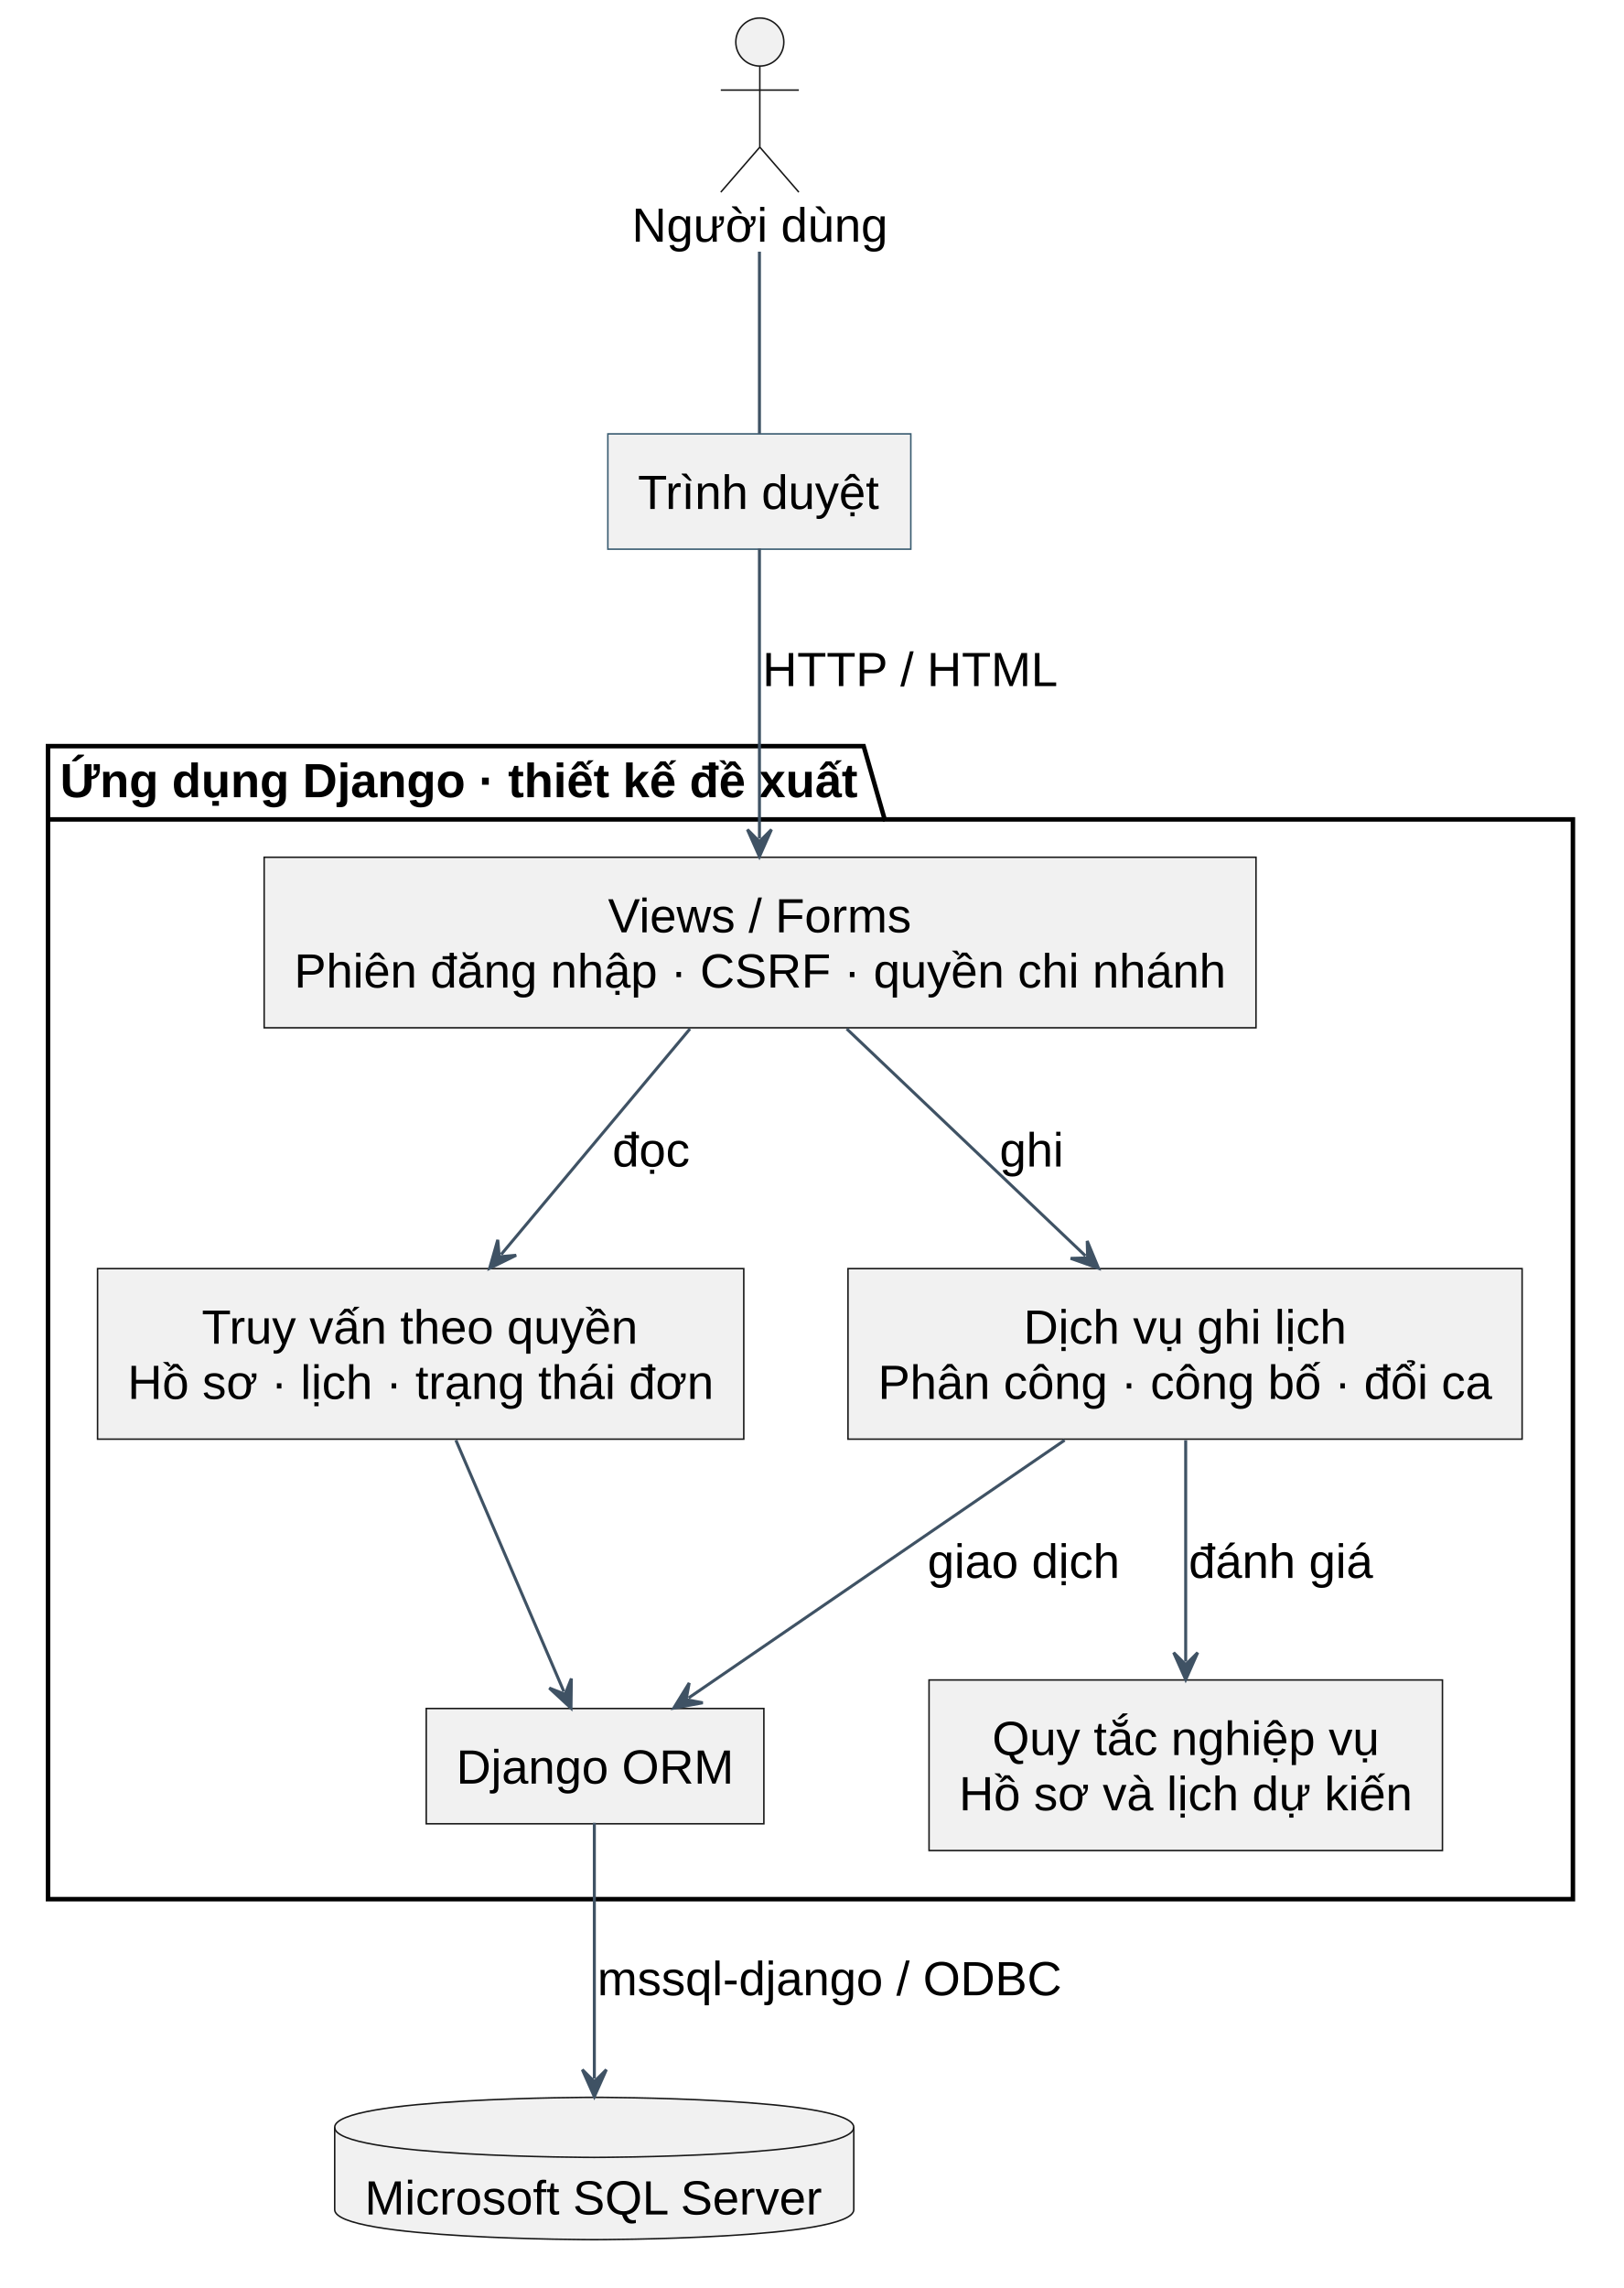
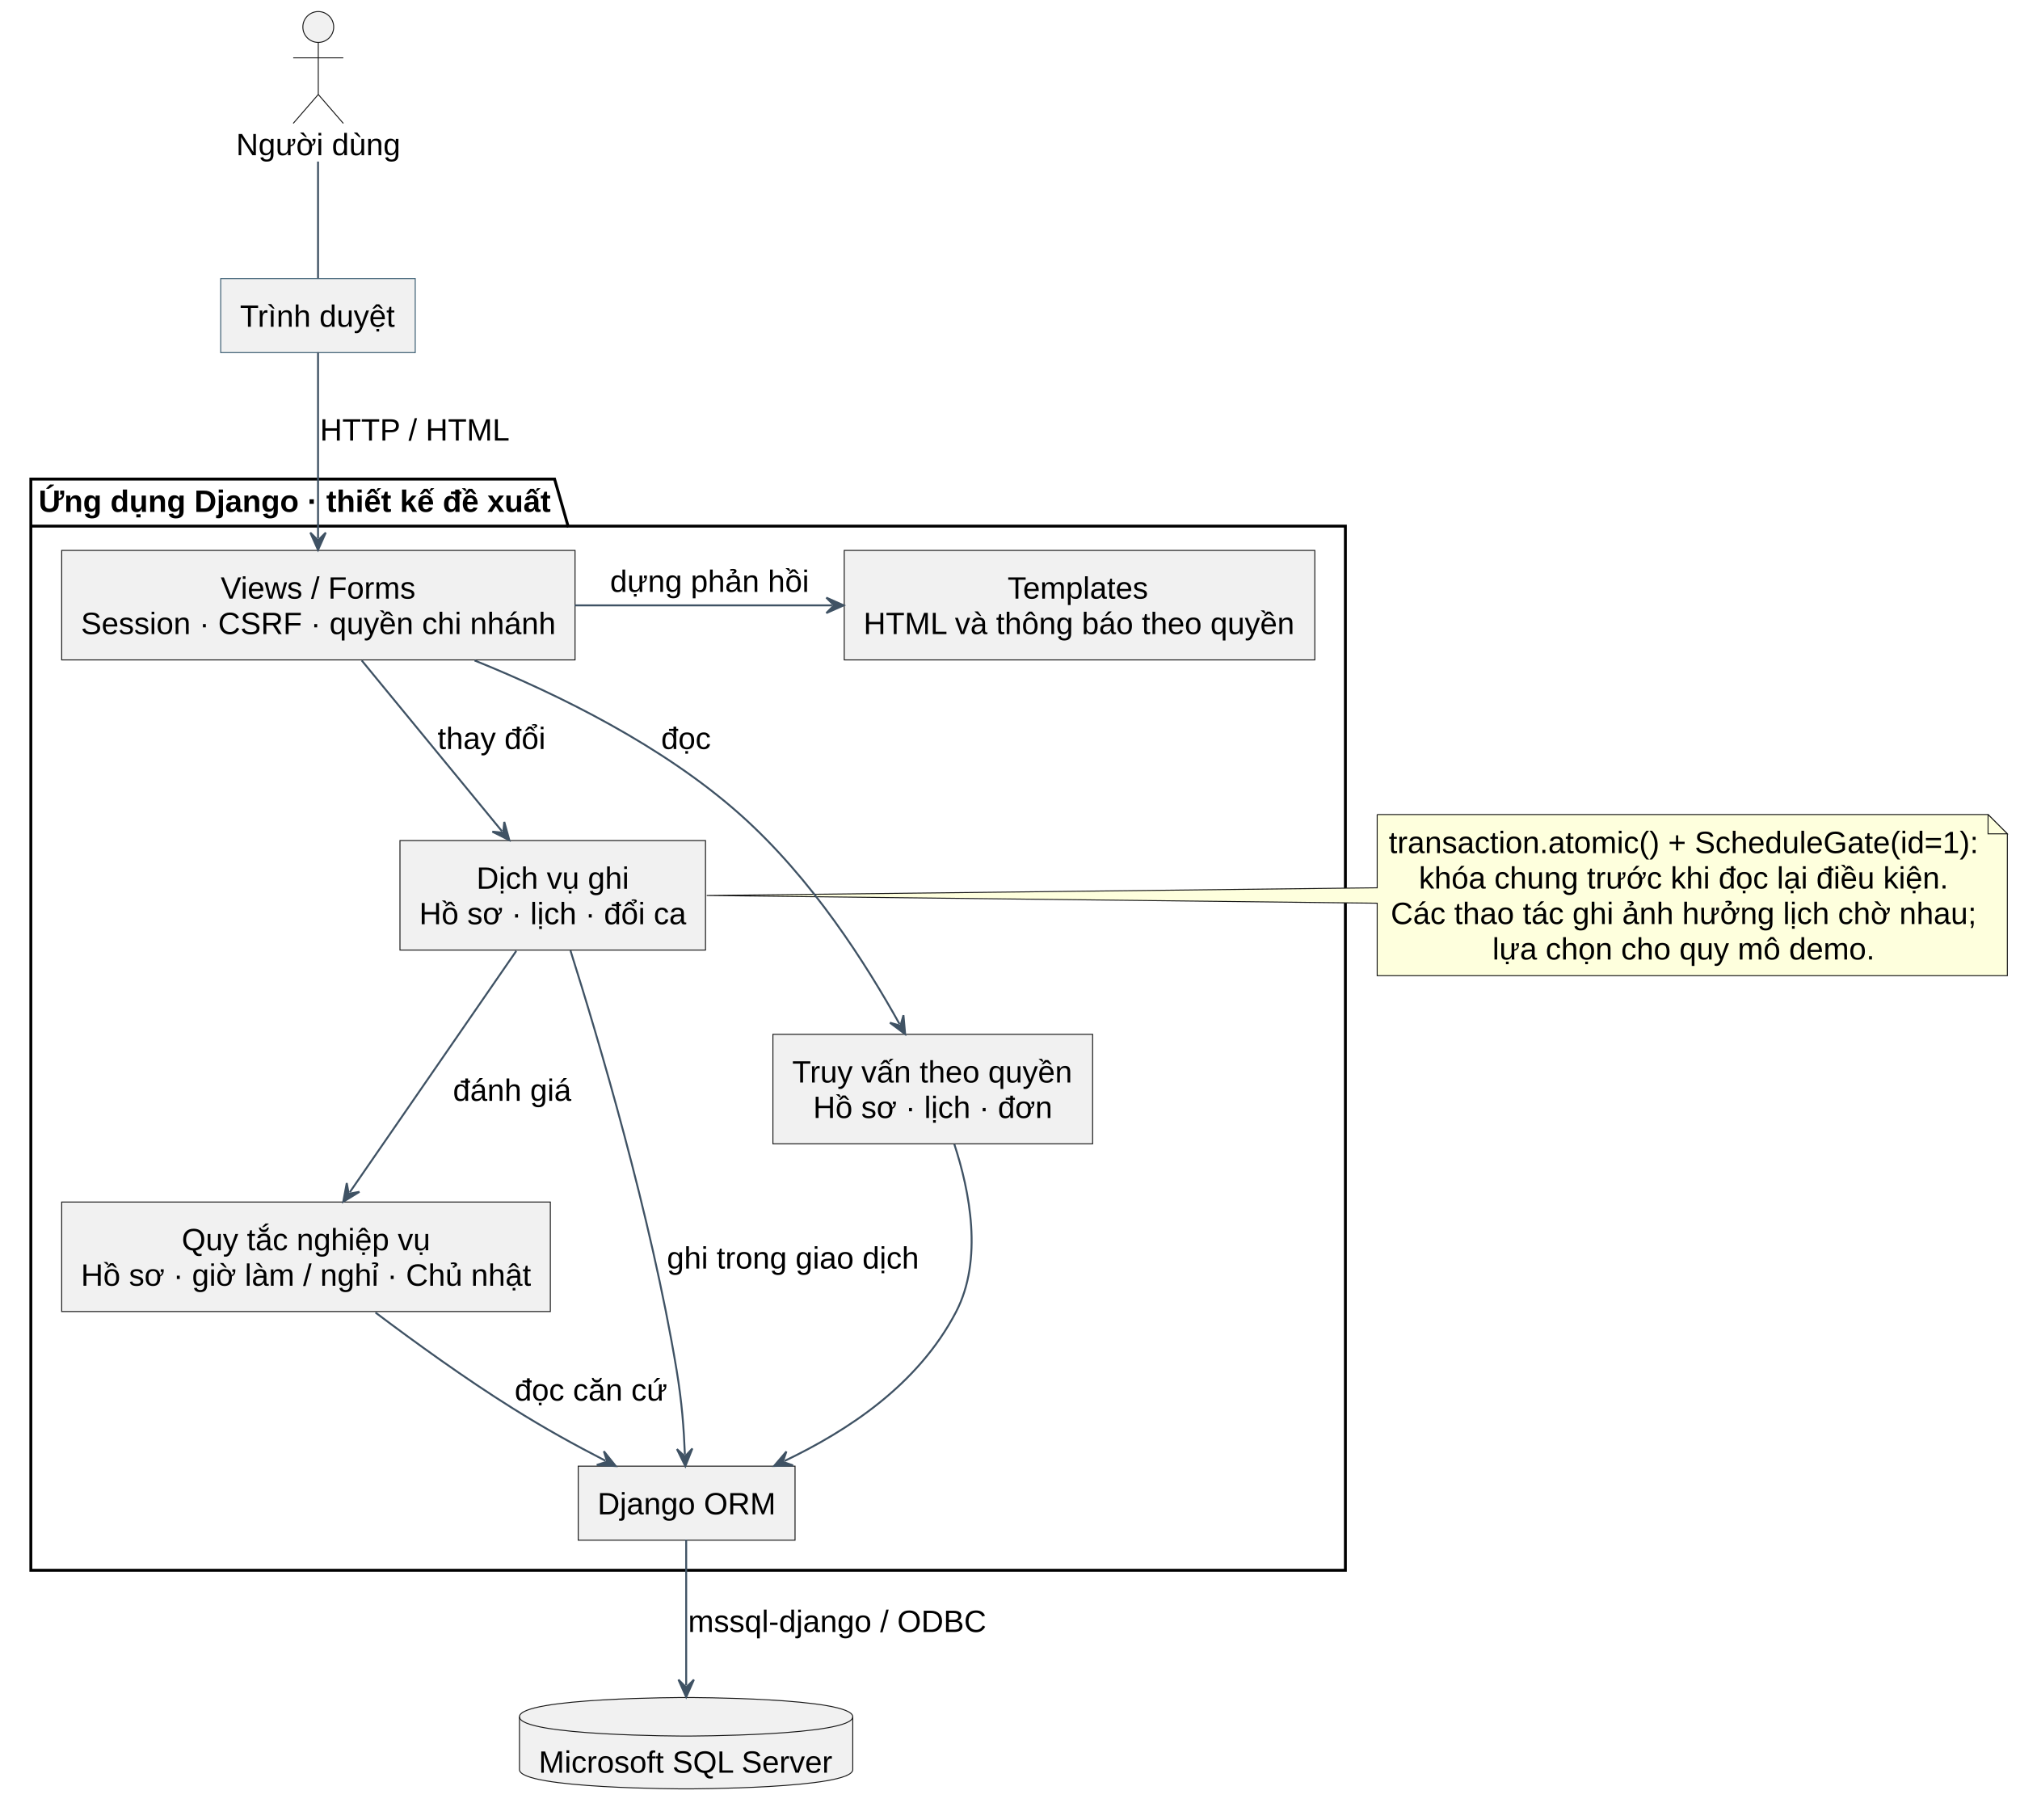
- <svg xmlns="http://www.w3.org/2000/svg" contentStyleType="text/css" data-diagram-type="DESCRIPTION" height="762px" preserveAspectRatio="none" style="width:541px;height:762px;background:#FFFFFF;" version="1.1" viewBox="0 0 541 762" width="541px" zoomAndPan="magnify">
+ <svg xmlns="http://www.w3.org/2000/svg" contentStyleType="text/css" data-diagram-type="DESCRIPTION" height="944px" preserveAspectRatio="none" style="width:1048px;height:944px;background:#FFFFFF;" version="1.1" viewBox="0 0 1048 944" width="1048px" zoomAndPan="magnify">
  <defs />
  <g>
-     <g class="cluster" data-entity=".ng d.ng Django . thi.t k. .. xu.t" data-source-line="17" data-uid="ent0004" id="cluster_.ng d.ng Django . thi.t k. .. xu.t">
-       <polygon fill="none" points="16,248.5,287.719,248.5,294.719,272.898,524,272.898,524,632.5,16,632.5,16,248.5" style="stroke:#000000;stroke-width:1.5;" />
+     <g class="cluster" data-entity=".ng d.ng Django . thi.t k. .. xu.t" data-source-line="20" data-uid="ent0004" id="cluster_.ng d.ng Django . thi.t k. .. xu.t">
+       <polygon fill="none" points="16,248.5,287.719,248.5,294.719,272.898,698,272.898,698,814.5,16,814.5,16,248.5" style="stroke:#000000;stroke-width:1.5;" />
      <line style="stroke:#000000;stroke-width:1.5;" x1="16" x2="294.719" y1="272.898" y2="272.898" />
      <text fill="#000000" font-family="Arial" font-size="16" font-weight="bold" lengthAdjust="spacing" textLength="265.719" x="20" y="265.508">Ứng dụng Django · thiết kế đề xuất</text>
    </g>
-     <g class="entity" data-entity="Web" data-source-line="18" data-uid="ent0005" id="entity_Web">
-       <rect fill="#F1F1F1" height="56.797" style="stroke:#181818;stroke-width:0.5;" width="330.422" x="88" y="285.5" />
-       <text fill="#000000" font-family="Arial" font-size="16" lengthAdjust="spacing" textLength="101.344" x="202.539" y="310.508">Views / Forms</text>
-       <text fill="#000000" font-family="Arial" font-size="16" lengthAdjust="spacing" textLength="310.422" x="98" y="328.906">Phiên đăng nhập · CSRF · quyền chi nhánh</text>
+     <g class="entity" data-entity="Web" data-source-line="21" data-uid="ent0005" id="entity_Web">
+       <rect fill="#F1F1F1" height="56.797" style="stroke:#181818;stroke-width:0.5;" width="266.344" x="32" y="285.5" />
+       <text fill="#000000" font-family="Arial" font-size="16" lengthAdjust="spacing" textLength="101.344" x="114.5" y="310.508">Views / Forms</text>
+       <text fill="#000000" font-family="Arial" font-size="16" lengthAdjust="spacing" textLength="246.344" x="42" y="328.906">Session · CSRF · quyền chi nhánh</text>
    </g>
-     <g class="entity" data-entity="Read" data-source-line="19" data-uid="ent0006" id="entity_Read">
-       <rect fill="#F1F1F1" height="56.797" style="stroke:#181818;stroke-width:0.5;" width="215.281" x="32.5" y="422.5" />
-       <text fill="#000000" font-family="Arial" font-size="16" lengthAdjust="spacing" textLength="145.867" x="67.207" y="447.508">Truy vấn theo quyền</text>
-       <text fill="#000000" font-family="Arial" font-size="16" lengthAdjust="spacing" textLength="195.281" x="42.5" y="465.906">Hồ sơ · lịch · trạng thái đơn</text>
+     <g class="entity" data-entity="Read" data-source-line="22" data-uid="ent0006" id="entity_Read">
+       <rect fill="#F1F1F1" height="56.797" style="stroke:#181818;stroke-width:0.5;" width="165.867" x="401" y="536.5" />
+       <text fill="#000000" font-family="Arial" font-size="16" lengthAdjust="spacing" textLength="145.867" x="411" y="561.508">Truy vấn theo quyền</text>
+       <text fill="#000000" font-family="Arial" font-size="16" lengthAdjust="spacing" textLength="124.125" x="421.871" y="579.906">Hồ sơ · lịch · đơn</text>
    </g>
-     <g class="entity" data-entity="Write" data-source-line="20" data-uid="ent0007" id="entity_Write">
-       <rect fill="#F1F1F1" height="56.797" style="stroke:#181818;stroke-width:0.5;" width="224.578" x="282.5" y="422.5" />
-       <text fill="#000000" font-family="Arial" font-size="16" lengthAdjust="spacing" textLength="107.602" x="340.988" y="447.508">Dịch vụ ghi lịch</text>
-       <text fill="#000000" font-family="Arial" font-size="16" lengthAdjust="spacing" textLength="204.578" x="292.5" y="465.906">Phân công · công bố · đổi ca</text>
+     <g class="entity" data-entity="Write" data-source-line="23" data-uid="ent0007" id="entity_Write">
+       <rect fill="#F1F1F1" height="56.797" style="stroke:#181818;stroke-width:0.5;" width="158.531" x="207.5" y="436" />
+       <text fill="#000000" font-family="Arial" font-size="16" lengthAdjust="spacing" textLength="79.148" x="247.191" y="461.008">Dịch vụ ghi</text>
+       <text fill="#000000" font-family="Arial" font-size="16" lengthAdjust="spacing" textLength="138.531" x="217.5" y="479.406">Hồ sơ · lịch · đổi ca</text>
    </g>
-     <g class="entity" data-entity="Rule" data-source-line="21" data-uid="ent0008" id="entity_Rule">
-       <rect fill="#F1F1F1" height="56.797" style="stroke:#181818;stroke-width:0.5;" width="171.039" x="309.5" y="559.5" />
-       <text fill="#000000" font-family="Arial" font-size="16" lengthAdjust="spacing" textLength="128.969" x="330.535" y="584.508">Quy tắc nghiệp vụ</text>
-       <text fill="#000000" font-family="Arial" font-size="16" lengthAdjust="spacing" textLength="151.039" x="319.5" y="602.906">Hồ sơ và lịch dự kiến</text>
+     <g class="entity" data-entity="Rule" data-source-line="24" data-uid="ent0008" id="entity_Rule">
+       <rect fill="#F1F1F1" height="56.797" style="stroke:#181818;stroke-width:0.5;" width="253.523" x="32" y="623.5" />
+       <text fill="#000000" font-family="Arial" font-size="16" lengthAdjust="spacing" textLength="128.969" x="94.277" y="648.508">Quy tắc nghiệp vụ</text>
+       <text fill="#000000" font-family="Arial" font-size="16" lengthAdjust="spacing" textLength="233.523" x="42" y="666.906">Hồ sơ · giờ làm / nghỉ · Chủ nhật</text>
    </g>
-     <g class="entity" data-entity="ORM" data-source-line="22" data-uid="ent0009" id="entity_ORM">
-       <rect fill="#F1F1F1" height="38.398" style="stroke:#181818;stroke-width:0.5;" width="112.477" x="142" y="569" />
-       <text fill="#000000" font-family="Arial" font-size="16" lengthAdjust="spacing" textLength="92.477" x="152" y="594.008">Django ORM</text>
+     <g class="entity" data-entity="ORM" data-source-line="25" data-uid="ent0009" id="entity_ORM">
+       <rect fill="#F1F1F1" height="38.398" style="stroke:#181818;stroke-width:0.5;" width="112.477" x="300" y="760.5" />
+       <text fill="#000000" font-family="Arial" font-size="16" lengthAdjust="spacing" textLength="92.477" x="310" y="785.508">Django ORM</text>
    </g>
-     <g class="entity" data-entity="U" data-source-line="15" data-uid="ent0002" id="entity_U">
-       <ellipse cx="253.125" cy="14" fill="#F1F1F1" rx="8" ry="8" style="stroke:#181818;stroke-width:0.5;" />
-       <path d="M253.125,22 L253.125,49 M240.125,30 L266.125,30 M253.125,49 L240.125,64 M253.125,49 L266.125,64" fill="none" style="stroke:#181818;stroke-width:0.5;" />
-       <text fill="#000000" font-family="Arial" font-size="16" lengthAdjust="spacing" textLength="85.25" x="210.5" y="80.508">Người dùng</text>
+     <g class="entity" data-entity="HTML" data-source-line="26" data-uid="ent0010" id="entity_HTML">
+       <rect fill="#F1F1F1" height="56.797" style="stroke:#181818;stroke-width:0.5;" width="244.148" x="438" y="285.5" />
+       <text fill="#000000" font-family="Arial" font-size="16" lengthAdjust="spacing" textLength="74.695" x="522.727" y="310.508">Templates</text>
+       <text fill="#000000" font-family="Arial" font-size="16" lengthAdjust="spacing" textLength="224.148" x="448" y="328.906">HTML và thông báo theo quyền</text>
    </g>
-     <g class="entity" data-entity="Browser" data-source-line="16" data-uid="ent0003" id="entity_Browser">
-       <rect fill="#F1F1F1" height="38.398" style="stroke:#385B70;stroke-width:0.5;" width="100.93" x="202.5" y="144.5" />
-       <text fill="#000000" font-family="Arial" font-size="16" lengthAdjust="spacing" textLength="80.93" x="212.5" y="169.508">Trình duyệt</text>
+     <g class="entity" data-entity="U" data-source-line="18" data-uid="ent0002" id="entity_U">
+       <ellipse cx="165.125" cy="14" fill="#F1F1F1" rx="8" ry="8" style="stroke:#181818;stroke-width:0.5;" />
+       <path d="M165.125,22 L165.125,49 M152.125,30 L178.125,30 M165.125,49 L152.125,64 M165.125,49 L178.125,64" fill="none" style="stroke:#181818;stroke-width:0.5;" />
+       <text fill="#000000" font-family="Arial" font-size="16" lengthAdjust="spacing" textLength="85.25" x="122.5" y="80.508">Người dùng</text>
    </g>
-     <g class="entity" data-entity="DB" data-source-line="24" data-uid="ent0010" id="entity_DB">
-       <path d="M111.5,708.5 C111.5,698.5 197.965,698.5 197.965,698.5 C197.965,698.5 284.43,698.5 284.43,708.5 L284.43,735.898 C284.43,745.898 197.965,745.898 197.965,745.898 C197.965,745.898 111.5,745.898 111.5,735.898 L111.5,708.5" fill="#F1F1F1" style="stroke:#181818;stroke-width:0.5;" />
-       <path d="M111.5,708.5 C111.5,718.5 197.965,718.5 197.965,718.5 C197.965,718.5 284.43,718.5 284.43,708.5" fill="none" style="stroke:#181818;stroke-width:0.5;" />
-       <text fill="#000000" font-family="Arial" font-size="16" lengthAdjust="spacing" textLength="152.93" x="121.5" y="737.508">Microsoft SQL Server</text>
+     <g class="entity" data-entity="Browser" data-source-line="19" data-uid="ent0003" id="entity_Browser">
+       <rect fill="#F1F1F1" height="38.398" style="stroke:#385B70;stroke-width:0.5;" width="100.93" x="114.5" y="144.5" />
+       <text fill="#000000" font-family="Arial" font-size="16" lengthAdjust="spacing" textLength="80.93" x="124.5" y="169.508">Trình duyệt</text>
    </g>
-     <g class="link" data-entity-1="U" data-entity-2="Browser" data-source-line="25" data-uid="lnk11" id="link_U_Browser">
-       <path d="M253,83.81 C253,104.2 253,128.33 253,144.44" fill="none" id="U-Browser" style="stroke:#3F5264;stroke-width:1;" />
+     <g class="entity" data-entity="DB" data-source-line="28" data-uid="ent0011" id="entity_DB">
+       <path d="M269.5,890.5 C269.5,880.5 355.965,880.5 355.965,880.5 C355.965,880.5 442.43,880.5 442.43,890.5 L442.43,917.898 C442.43,927.898 355.965,927.898 355.965,927.898 C355.965,927.898 269.5,927.898 269.5,917.898 L269.5,890.5" fill="#F1F1F1" style="stroke:#181818;stroke-width:0.5;" />
+       <path d="M269.5,890.5 C269.5,900.5 355.965,900.5 355.965,900.5 C355.965,900.5 442.43,900.5 442.43,890.5" fill="none" style="stroke:#181818;stroke-width:0.5;" />
+       <text fill="#000000" font-family="Arial" font-size="16" lengthAdjust="spacing" textLength="152.93" x="279.5" y="919.508">Microsoft SQL Server</text>
    </g>
-     <g class="link" data-entity-1="Browser" data-entity-2="Web" data-source-line="26" data-uid="lnk12" id="link_Browser_Web">
-       <path d="M253,182.71 C253,208.34 253,249.29 253,279.28" fill="none" id="Browser-to-Web" style="stroke:#3F5264;stroke-width:1;" />
-       <polygon fill="#3F5264" points="253,285.28,257,276.28,253,280.28,249,276.28,253,285.28" style="stroke:#3F5264;stroke-width:1;" />
-       <text fill="#000000" font-family="Arial" font-size="16" lengthAdjust="spacing" textLength="98.664" x="254" y="228.508">HTTP / HTML</text>
+     <g class="entity" data-entity="GMN22" data-source-line="40" data-uid="ent0023" id="entity_GMN22">
+       <path d="M714.5,422.5 L714.5,460.5 L366.65,464.5 L714.5,468.5 L714.5,506.094 A0,0 0 0 0 714.5,506.094 L1041.43,506.094 A0,0 0 0 0 1041.43,506.094 L1041.43,432.5 L1031.43,422.5 L714.5,422.5 A0,0 0 0 0 714.5,422.5" fill="#FEFFDD" style="stroke:#181818;stroke-width:0.5;" />
+       <path d="M1031.43,422.5 L1031.43,432.5 L1041.43,432.5 L1031.43,422.5" fill="#FEFFDD" style="stroke:#181818;stroke-width:0.5;" />
+       <text fill="#000000" font-family="Arial" font-size="16" lengthAdjust="spacing" textLength="305.93" x="720.5" y="442.508">transaction.atomic() + ScheduleGate(id=1):</text>
+       <text fill="#000000" font-family="Arial" font-size="16" lengthAdjust="spacing" textLength="274.688" x="736.121" y="460.906">khóa chung trước khi đọc lại điều kiện.</text>
+       <text fill="#000000" font-family="Arial" font-size="16" lengthAdjust="spacing" textLength="303.883" x="721.523" y="479.305">Các thao tác ghi ảnh hưởng lịch chờ nhau;</text>
+       <text fill="#000000" font-family="Arial" font-size="16" lengthAdjust="spacing" textLength="198.375" x="774.277" y="497.703">lựa chọn cho quy mô demo.</text>
    </g>
-     <g class="link" data-entity-1="Web" data-entity-2="Read" data-source-line="27" data-uid="lnk13" id="link_Web_Read">
-       <path d="M229.86,342.65 C210.36,365.94 186.452,394.509 166.962,417.789" fill="none" id="Web-to-Read" style="stroke:#3F5264;stroke-width:1;" />
-       <polygon fill="#3F5264" points="163.11,422.39,171.954,418.057,166.32,418.556,165.82,412.921,163.11,422.39" style="stroke:#3F5264;stroke-width:1;" />
-       <text fill="#000000" font-family="Arial" font-size="16" lengthAdjust="spacing" textLength="25.797" x="204" y="388.508">đọc</text>
+     <g class="link" data-entity-1="U" data-entity-2="Browser" data-source-line="29" data-uid="lnk12" id="link_U_Browser">
+       <path d="M165,83.81 C165,104.2 165,128.33 165,144.44" fill="none" id="U-Browser" style="stroke:#3F5264;stroke-width:1;" />
    </g>
-     <g class="link" data-entity-1="Web" data-entity-2="Write" data-source-line="28" data-uid="lnk14" id="link_Web_Write">
-       <path d="M282.08,342.65 C306.58,365.94 337.121,394.976 361.611,418.256" fill="none" id="Web-to-Write" style="stroke:#3F5264;stroke-width:1;" />
-       <polygon fill="#3F5264" points="365.96,422.39,362.193,413.29,362.336,418.945,356.681,419.088,365.96,422.39" style="stroke:#3F5264;stroke-width:1;" />
-       <text fill="#000000" font-family="Arial" font-size="16" lengthAdjust="spacing" textLength="21.352" x="333" y="388.508">ghi</text>
+     <g class="link" data-entity-1="Browser" data-entity-2="Web" data-source-line="30" data-uid="lnk13" id="link_Browser_Web">
+       <path d="M165,182.71 C165,208.34 165,249.29 165,279.28" fill="none" id="Browser-to-Web" style="stroke:#3F5264;stroke-width:1;" />
+       <polygon fill="#3F5264" points="165,285.28,169,276.28,165,280.28,161,276.28,165,285.28" style="stroke:#3F5264;stroke-width:1;" />
+       <text fill="#000000" font-family="Arial" font-size="16" lengthAdjust="spacing" textLength="98.664" x="166" y="228.508">HTTP / HTML</text>
    </g>
-     <g class="link" data-entity-1="Write" data-entity-2="Rule" data-source-line="29" data-uid="lnk15" id="link_Write_Rule">
-       <path d="M395,479.65 C395,502.94 395,530.11 395,553.39" fill="none" id="Write-to-Rule" style="stroke:#3F5264;stroke-width:1;" />
-       <polygon fill="#3F5264" points="395,559.39,399,550.39,395,554.39,391,550.39,395,559.39" style="stroke:#3F5264;stroke-width:1;" />
-       <text fill="#000000" font-family="Arial" font-size="16" lengthAdjust="spacing" textLength="61.391" x="396" y="525.508">đánh giá</text>
+     <g class="link" data-entity-1="Web" data-entity-2="Read" data-source-line="31" data-uid="lnk14" id="link_Web_Read">
+       <path d="M246.21,342.58 C290.44,360.45 344.12,387.04 384,422.5 C421.43,455.78 449.553,500.377 466.683,531.167" fill="none" id="Web-to-Read" style="stroke:#3F5264;stroke-width:1;" />
+       <polygon fill="#3F5264" points="469.6,536.41,468.72,526.601,467.169,532.041,461.729,530.49,469.6,536.41" style="stroke:#3F5264;stroke-width:1;" />
+       <text fill="#000000" font-family="Arial" font-size="16" lengthAdjust="spacing" textLength="25.797" x="343" y="388.508">đọc</text>
    </g>
-     <g class="link" data-entity-1="Read" data-entity-2="ORM" data-source-line="30" data-uid="lnk16" id="link_Read_ORM">
-       <path d="M151.88,479.65 C163.34,506.34 178.011,540.467 187.851,563.367" fill="none" id="Read-to-ORM" style="stroke:#3F5264;stroke-width:1;" />
-       <polygon fill="#3F5264" points="190.22,568.88,190.342,559.032,188.246,564.286,182.992,562.19,190.22,568.88" style="stroke:#3F5264;stroke-width:1;" />
+     <g class="link" data-entity-1="Web" data-entity-2="Write" data-source-line="32" data-uid="lnk15" id="link_Web_Write">
+       <path d="M187.66,342.58 C209.51,369.17 238.571,404.554 260.441,431.174" fill="none" id="Web-to-Write" style="stroke:#3F5264;stroke-width:1;" />
+       <polygon fill="#3F5264" points="264.25,435.81,261.627,426.317,261.076,431.947,255.446,431.395,264.25,435.81" style="stroke:#3F5264;stroke-width:1;" />
+       <text fill="#000000" font-family="Arial" font-size="16" lengthAdjust="spacing" textLength="56.039" x="227" y="388.508">thay đổi</text>
    </g>
-     <g class="link" data-entity-1="Write" data-entity-2="ORM" data-source-line="31" data-uid="lnk17" id="link_Write_ORM">
-       <path d="M354.66,479.65 C315.71,506.34 262.81,542.588 229.389,565.489" fill="none" id="Write-to-ORM" style="stroke:#3F5264;stroke-width:1;" />
-       <polygon fill="#3F5264" points="224.44,568.88,234.125,567.092,228.565,566.054,229.603,560.493,224.44,568.88" style="stroke:#3F5264;stroke-width:1;" />
-       <text fill="#000000" font-family="Arial" font-size="16" lengthAdjust="spacing" textLength="64.047" x="309" y="525.508">giao dịch</text>
+     <g class="link" data-entity-1="Write" data-entity-2="Rule" data-source-line="33" data-uid="lnk16" id="link_Write_Rule">
+       <path d="M267.84,493.27 C243.64,528.34 205.658,583.382 181.488,618.402" fill="none" id="Write-to-Rule" style="stroke:#3F5264;stroke-width:1;" />
+       <polygon fill="#3F5264" points="178.08,623.34,186.484,618.205,180.92,619.225,179.9,613.661,178.08,623.34" style="stroke:#3F5264;stroke-width:1;" />
+       <text fill="#000000" font-family="Arial" font-size="16" lengthAdjust="spacing" textLength="61.391" x="235" y="571.008">đánh giá</text>
    </g>
-     <g class="link" data-entity-1="ORM" data-entity-2="DB" data-source-line="32" data-uid="lnk18" id="link_ORM_DB">
-       <path d="M198,607.08 C198,630.8 198,666.45 198,692.28" fill="none" id="ORM-to-DB" style="stroke:#3F5264;stroke-width:1;" />
-       <polygon fill="#3F5264" points="198,698.28,202,689.28,198,693.28,194,689.28,198,698.28" style="stroke:#3F5264;stroke-width:1;" />
-       <text fill="#000000" font-family="Arial" font-size="16" lengthAdjust="spacing" textLength="154.719" x="199" y="664.508">mssql-django / ODBC</text>
+     <g class="link" data-entity-1="Read" data-entity-2="ORM" data-source-line="34" data-uid="lnk17" id="link_Read_ORM">
+       <path d="M495.12,593.52 C503.08,617.77 510.12,653.38 496,680.5 C476.27,718.39 439.851,742.077 407.021,757.807" fill="none" id="Read-to-ORM" style="stroke:#3F5264;stroke-width:1;" />
+       <polygon fill="#3F5264" points="401.61,760.4,411.455,760.118,406.119,758.24,407.998,752.904,401.61,760.4" style="stroke:#3F5264;stroke-width:1;" />
+     </g>
+     <g class="link" data-entity-1="Rule" data-entity-2="ORM" data-source-line="35" data-uid="lnk18" id="link_Rule_ORM">
+       <path d="M194.79,680.81 C215.19,696.17 241.49,715.19 266,730.5 C283.12,741.2 297.508,749.129 314.118,757.699" fill="none" id="Rule-to-ORM" style="stroke:#3F5264;stroke-width:1;" />
+       <polygon fill="#3F5264" points="319.45,760.45,313.286,752.769,315.007,758.157,309.618,759.878,319.45,760.45" style="stroke:#3F5264;stroke-width:1;" />
+       <text fill="#000000" font-family="Arial" font-size="16" lengthAdjust="spacing" textLength="79.195" x="267" y="726.508">đọc căn cứ</text>
+     </g>
+     <g class="link" data-entity-1="Write" data-entity-2="ORM" data-source-line="36" data-uid="lnk19" id="link_Write_ORM">
+       <path d="M295.97,493.07 C310.19,538.05 337.69,630.27 351,710.5 C353.79,727.32 354.781,740.735 355.33,754.505" fill="none" id="Write-to-ORM" style="stroke:#3F5264;stroke-width:1;" />
+       <polygon fill="#3F5264" points="355.57,760.5,359.208,751.347,355.37,755.504,351.214,751.667,355.57,760.5" style="stroke:#3F5264;stroke-width:1;" />
+       <text fill="#000000" font-family="Arial" font-size="16" lengthAdjust="spacing" textLength="130.758" x="346" y="658.008">ghi trong giao dịch</text>
+     </g>
+     <g class="link" data-entity-1="ORM" data-entity-2="DB" data-source-line="37" data-uid="lnk20" id="link_ORM_DB">
+       <path d="M356,798.58 C356,820.27 356,850.67 356,874.26" fill="none" id="ORM-to-DB" style="stroke:#3F5264;stroke-width:1;" />
+       <polygon fill="#3F5264" points="356,880.26,360,871.26,356,875.26,352,871.26,356,880.26" style="stroke:#3F5264;stroke-width:1;" />
+       <text fill="#000000" font-family="Arial" font-size="16" lengthAdjust="spacing" textLength="154.719" x="357" y="846.508">mssql-django / ODBC</text>
+     </g>
+     <g class="link" data-entity-1="Web" data-entity-2="HTML" data-source-line="38" data-uid="lnk21" id="link_Web_HTML">
+       <path d="M298.18,314 C343.31,314 387.47,314 431.71,314" fill="none" id="Web-to-HTML" style="stroke:#3F5264;stroke-width:1;" />
+       <polygon fill="#3F5264" points="437.71,314,428.71,310,432.71,314,428.71,318,437.71,314" style="stroke:#3F5264;stroke-width:1;" />
+       <text fill="#000000" font-family="Arial" font-size="16" lengthAdjust="spacing" textLength="103.242" x="316.5" y="307.008">dựng phản hồi</text>
    </g>
  </g>
</svg>
